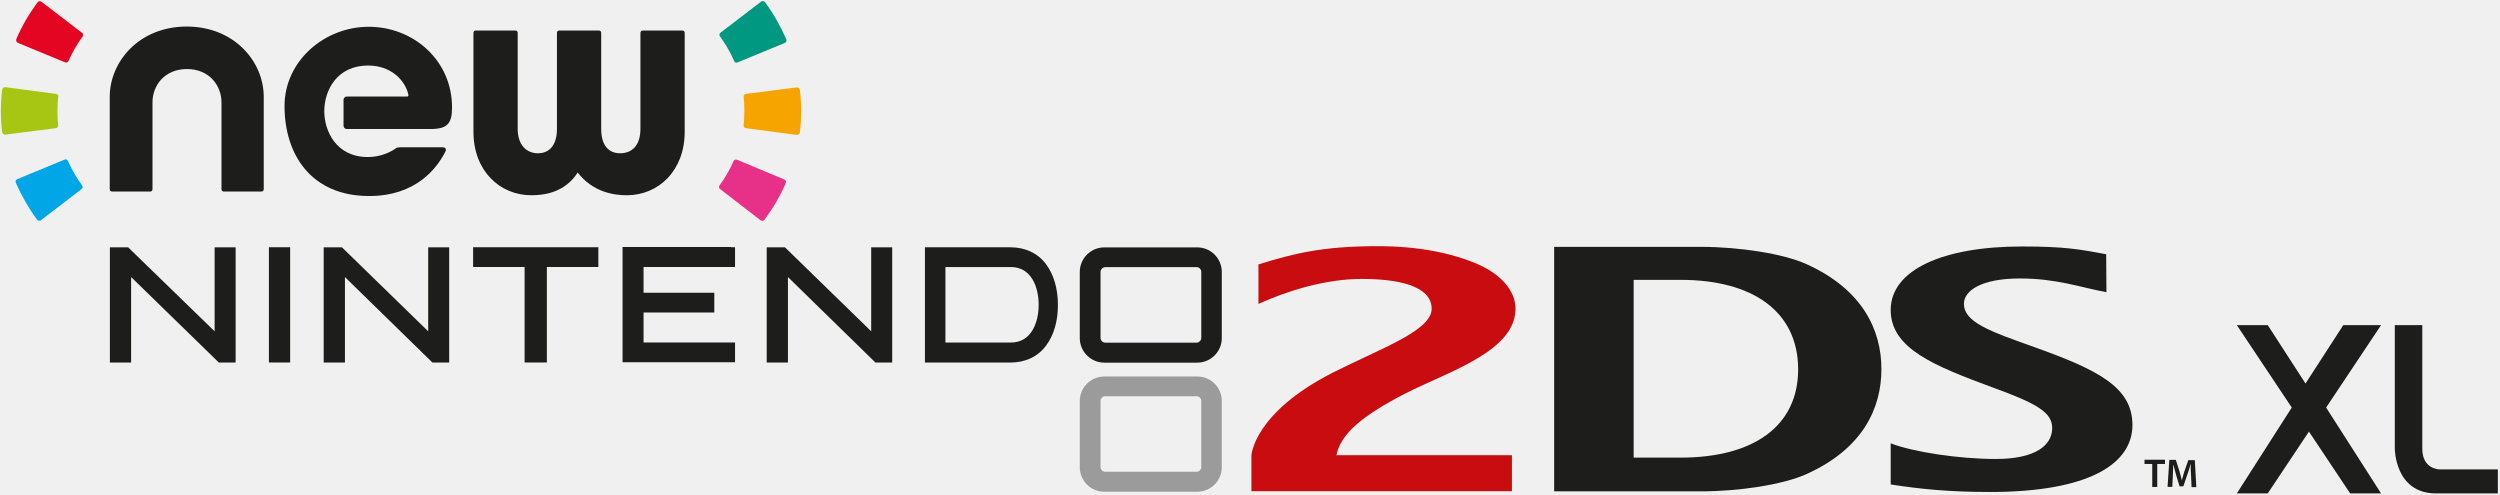
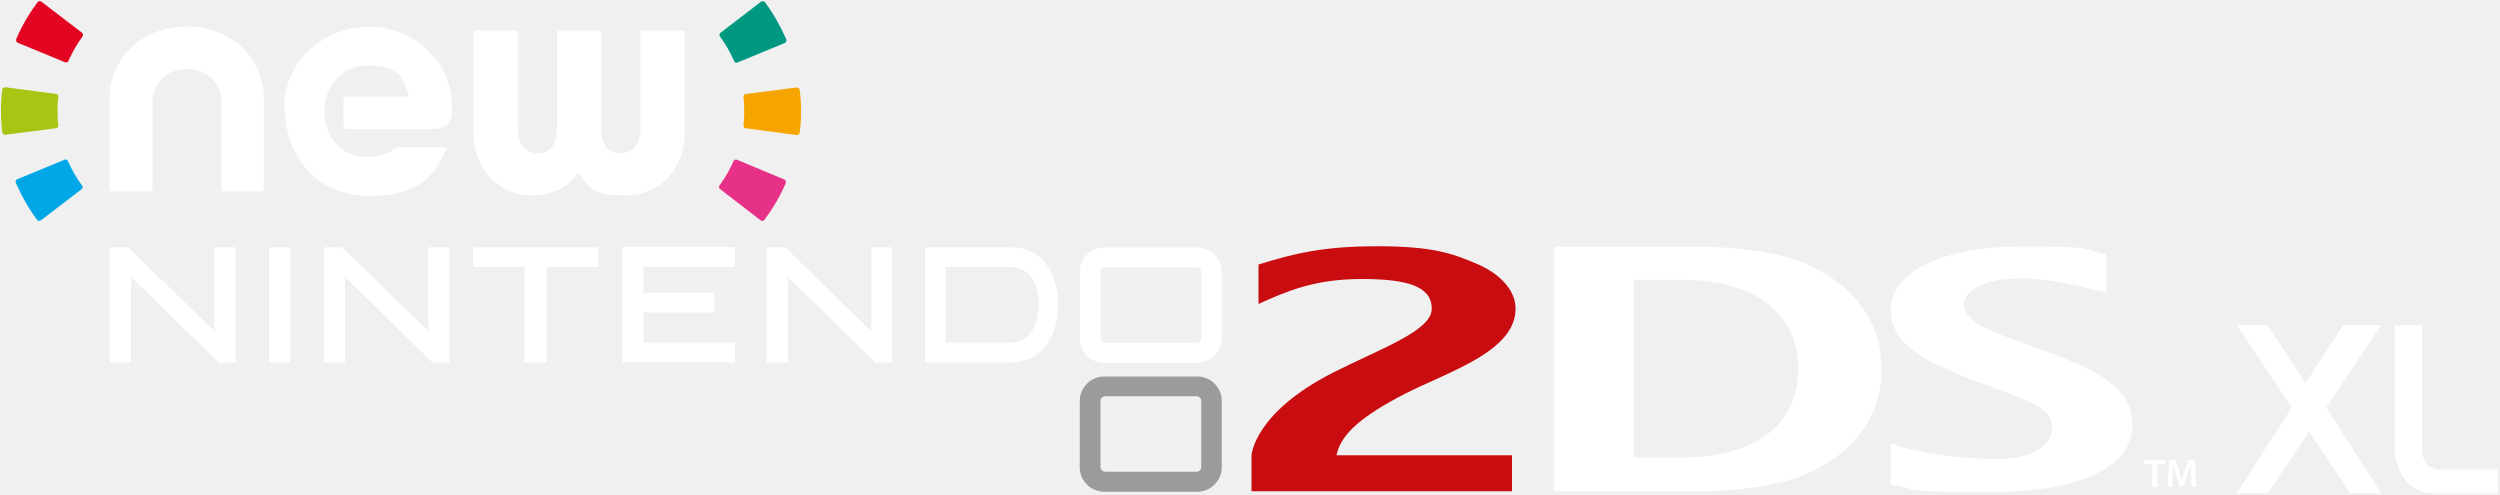
- <svg xmlns="http://www.w3.org/2000/svg" version="1.1" id="svg4173" x="0px" y="0px" viewBox="0 0 1000 197.7" style="enable-background:new 0 0 1000 197.7;" xml:space="preserve">
-   <style type="text/css">
- 	.st0{fill:#9C9B9B;}
- 	.st1{fill:#1D1D1B;}
- 	.st2{fill:#C80C0F;}
- 	.st3{fill:#A6C613;}
- 	.st4{fill:#E30521;}
- 	.st5{fill:#00A6E6;}
- 	.st6{fill:#F6A500;}
- 	.st7{fill:#E73088;}
- 	.st8{fill:#009881;}
- </style>
-   <g>
-     <g id="g3269" transform="translate(476.2125,216.3977)">
-       <path id="path3271" class="st0" d="M4.3-29.6c0,1.1-0.9,1.9-1.9,1.9h-36.5    c-1.1,0-1.9-0.9-1.9-1.9V-56c0-1.1,0.9-1.9,1.9-1.9H2.4c1.1,0,1.9,0.9,1.9,1.9V-29.6z M2.7-65.8h-37.2c-5.4,0-9.8,4.4-9.8,9.8    v26.5c0,5.4,4.4,9.8,9.8,9.8H2.7c5.4,0,9.8-4.4,9.8-9.8v-26.5C12.5-61.5,8.1-65.8,2.7-65.8" />
-     </g>
-     <g id="g3273" transform="translate(445.0498,221.9251)">
-       <path id="path3275" class="st1" d="M-392.6-111.1v34.2h-8.5V-123h7.3l34.6,33.6V-123h6.8h1.6    v46.1h-6.7L-392.6-111.1z" />
-     </g>
-     <g id="g3277" transform="translate(451.2764,221.9251)">
-       <path id="path3279" class="st1" d="M-313.3-111.1v34.2h-8.5V-123h7.3l34.5,33.6V-123h6.8h1.6    v46.1h-6.7L-313.3-111.1z" />
-     </g>
-     <g id="g3281" transform="translate(464.1791,221.9251)">
-       <path id="path3283" class="st1" d="M-149-111.1v34.2h-8.5V-123h7.3l34.5,33.6V-123h6.8h1.6v46.1    h-6.7L-149-111.1z" />
-     </g>
-     <g id="g3285" transform="translate(449.5655,222.7948)">
-       <path id="path3287" class="st1" d="M-335.1-123.9h1.6v46.1h-8.5v-46.1H-335.1z" />
-     </g>
-     <g id="g3289" transform="translate(458.5419,222.7948)">
-       <path id="path3291" class="st1" d="M-220.8-123.9h1.6v7.9h-20.6v38.2h-8.9v-38.2h-20.6v-7.9    H-220.8z" />
-     </g>
-     <g id="g3293" transform="translate(462.521,222.7948)">
-       <path id="path3295" class="st1" d="M-170.1-123.9h1.6v7.9h-36.6v10.3h28.3v7.9h-28.3v12h36.6    v7.9h-45v-46.1H-170.1z" />
-     </g>
-     <g id="g3297" transform="translate(470.6695,220.0177)">
-       <path id="path3299" class="st1" d="M-66.3-83h-26.2v-30.2h0.2h26c8.2,0,11.1,8.1,11.1,15.1    C-55.2-91.1-58.1-83-66.3-83 M-52.3-114.4c-3.3-4.4-8.3-6.7-14.2-6.7h-34.2V-75h34.2c5.9,0,10.9-2.3,14.2-6.7    c3.1-4.1,4.8-9.7,4.8-16.3C-47.5-104.6-49.2-110.3-52.3-114.4" />
-     </g>
-     <g id="g3301" transform="translate(476.2125,220.1554)">
-       <path id="path3303" class="st1" d="M4.3-85c0,1-0.9,1.9-1.9,1.9h-36.5c-1.1,0-1.9-0.9-1.9-1.9    v-26.4c0-1,0.9-1.9,1.9-1.9H2.4c1.1,0,1.9,0.9,1.9,1.9V-85z M2.7-121.2h-37.2c-5.4,0-9.8,4.4-9.8,9.8v26.5c0,5.4,4.4,9.8,9.8,9.8    H2.7c5.4,0,9.8-4.4,9.8-9.8v-26.5C12.5-116.8,8.1-121.2,2.7-121.2" />
-     </g>
-   </g>
-   <g>
-     <g id="g3305" transform="translate(496.277,217.0896)">
-       <path id="path3307" class="st1" d="M259.9-39.8c8.9,3.5,27.5,6.3,42.1,6.3    c16,0,22.6-5.5,22.6-12.4c0-6.2-6.1-9.8-23.8-16.2c-23.5-8.7-40.8-15.6-40.8-31c0-16,20.8-25.4,52.5-25.4c17,0,22.9,1.1,33.7,3.1    l0.1,15.2c-10.6-2-20-5.5-34.6-5.5c-15.7,0-22.4,5-22.4,10.1c0,7.4,10.3,11,28.3,17.4c25.1,9,39.1,15.9,39.1,31.1    c0,15.6-17.5,26.8-56.9,26.8c-16.2,0-27.4-1.1-39.8-3V-39.8z" />
-     </g>
-     <g id="g3309" transform="translate(490.1657,221.8441)">
-       <path id="path3311" class="st1" d="M182.1-109.9h-18.8v71.1h18.8c28.8,0,47-12.3,47-35.4    C229-97.3,210.9-109.9,182.1-109.9 M232.4-32.2c-9.3,4.2-26.8,6.9-42.2,6.9h-58.7v-97.8h58.7c15.4,0,32.9,2.7,42.2,6.9    c22.6,10.2,30,26.5,30,42C262.4-58.7,255.1-42.4,232.4-32.2" />
-     </g>
-     <g id="g32016_1_">
-       <g id="g32022_1_" transform="translate(143.0724,818.4693)">
-         <path id="path32024_1_" class="st2" d="M357.5-621.9v-14.4c0,0,0.8-17,32.7-33.2     c19.2-9.7,39.4-16.7,39.4-25.5c0-7.5-9.3-11.9-28-11.9c-14.5,0-29.9,4.8-41.3,10v-15.8c14.2-4.4,25.7-7.3,47.6-7.3     c16.7,0,29.9,2.8,40.1,7.2c10.5,4.6,14.8,11.4,15.1,17c0.9,17.6-26.5,25.8-44,34.7c-16.9,8.7-25.9,16-27.6,24.7h70.2v14.4H357.5z     " />
+ <svg xmlns="http://www.w3.org/2000/svg" version="1.1" viewBox="0 0 1000 197.7">
+   <defs>
+     <style>
+       .cls-1 {
+         fill: #00a6e6;
+       }
+ 
+       .cls-1, .cls-2, .cls-3, .cls-4, .cls-5, .cls-6, .cls-7, .cls-8, .cls-9 {
+         stroke-width: 0px;
+       }
+ 
+       .cls-2 {
+         fill: #e73088;
+       }
+ 
+       .cls-3 {
+         fill: #a6c613;
+       }
+ 
+       .cls-4 {
+         fill: #c80c0f;
+       }
+ 
+       .cls-5 {
+         fill: #f6a500;
+       }
+ 
+       .cls-6 {
+         fill: #9c9b9b;
+       }
+ 
+       .cls-7 {
+         fill: #fff;
+       }
+ 
+       .cls-8 {
+         fill: #e30521;
+       }
+ 
+       .cls-9 {
+         fill: #009881;
+       }
+     </style>
+   </defs>
+   <g id="svg4173">
+     <g>
+       <g id="g3269">
+         <path id="path3271" class="cls-6" d="M480.5,186.8c0,1.1-.9,1.9-1.9,1.9h-36.5c-1.1,0-1.9-.9-1.9-1.9v-26.4c0-1.1.9-1.9,1.9-1.9h36.5c1.1,0,1.9.9,1.9,1.9v26.4ZM478.9,150.6h-37.2c-5.4,0-9.8,4.4-9.8,9.8v26.5c0,5.4,4.4,9.8,9.8,9.8h37.2c5.4,0,9.8-4.4,9.8-9.8v-26.5c0-5.5-4.4-9.8-9.8-9.8" />
      </g>
-     </g>
-   </g>
-   <g>
-     <g id="g3317" transform="translate(503.898,216.4876)">
-       <path id="path3319" class="st1" d="M357-30.9h-3.1v-1.7h8.2v1.7h-3.1v9.2h-2V-30.9z" />
-     </g>
-     <g id="g3321" transform="translate(505.0281,216.141)">
-       <path id="path3323" class="st1" d="M371.4-25.8c-0.1-1.4-0.2-3.1-0.1-4.6h-0.1    c-0.4,1.3-0.8,2.8-1.3,4.1l-1.6,4.7h-1.5l-1.4-4.6c-0.4-1.4-0.8-2.9-1.1-4.2h0c-0.1,1.4-0.1,3.1-0.2,4.6l-0.2,4.4H362l0.7-10.8    h2.6l1.4,4.4c0.4,1.3,0.7,2.6,1,3.8h0c0.3-1.2,0.7-2.5,1.1-3.8l1.5-4.3h2.6l0.6,10.8h-1.9L371.4-25.8z" />
-     </g>
-   </g>
-   <g>
-     <g>
-       <g id="g3337" transform="translate(454.114,225.7096)">
-         <path id="path3339" class="st1" d="M-277.2-166.8h-16.7c-1,0-1.6,0.2-1.9,0.4     c-0.1,0-0.1,0.1-0.2,0.2l0,0l0,0c-2.6,1.7-6.3,3.3-11,3.3c-12.7,0-17.4-10.5-17.4-18.3c0-8.4,5.1-18.3,17.5-18.3     c9,0,14.5,5.6,16,11.1c0.2,0.6,0.3,1.3-0.3,1.3h-24.2c-0.7,0-1.3,0.6-1.3,1.3v10.4c0,0.7,0.6,1.3,1.3,1.3h33.4     c6.9,0,8.7-2.2,8.7-8.7c0-18.8-15.5-32.2-33.3-32.2c-17.8,0-33.7,13.7-33.7,31.7c0,19.9,11.1,36,33.8,36     c18.9,0,27.3-11.2,30.7-18.1C-275.8-165.8-275.5-166.8-277.2-166.8" />
+       <g id="g3273">
+         <path id="path3275" class="cls-7" d="M52.4,110.8v34.2h-8.5v-46.1h7.3l34.6,33.6v-33.6h8.4v46.1h-6.7l-35.1-34.2Z" />
      </g>
-       <g id="g3341" transform="translate(444.4952,224.418)">
-         <path id="path3343" class="st1" d="M-399.7-147.8c-0.5,0-0.9-0.4-0.9-0.9v-37     c0-14,11.7-28.1,30.8-28.1c19,0,30.8,14,30.8,28.1v37c0,0.5-0.4,0.9-0.9,0.9h-15.1c-0.5,0-0.9-0.4-0.9-0.9v-34.8     c0-6.6-4.8-13.3-13.8-13.3c-9,0-13.8,6.6-13.8,13.3v34.8c0,0.5-0.4,0.9-0.9,0.9H-399.7z" />
+       <g id="g3277">
+         <path id="path3279" class="cls-7" d="M138,110.8v34.2h-8.5v-46.1h7.3l34.5,33.6v-33.6h8.4v46.1h-6.7l-35-34.2Z" />
      </g>
-       <g id="g3345" transform="translate(458.6766,229.1038)">
-         <path id="path3347" class="st1" d="M-219.1-216.9c0.5,0,0.9,0.4,0.9,0.9v38.4     c0,6.6,2.9,9.8,7.6,9.8s8.1-3.1,8.1-9.8V-216c0-0.5,0.4-0.9,0.9-0.9h15.9c0.5,0,0.9,0.4,0.9,0.9v39.6c0,15.6-10.5,25.4-23.2,25.4     c-5.4,0-13.7-1.4-19.6-9.1c-4.9,7.7-12.8,9.1-18.5,9.1c-12.7,0-23.2-9.8-23.2-25.4V-216c0-0.5,0.4-0.9,0.9-0.9h15.9     c0.5,0,0.9,0.4,0.9,0.9v38.4c0,6.6,3.6,9.8,8.1,9.8s7.6-3.1,7.6-9.8V-216c0-0.5,0.4-0.9,0.9-0.9H-219.1z" />
+       <g id="g3281">
+         <path id="path3283" class="cls-7" d="M315.2,110.8v34.2h-8.5v-46.1h7.3l34.5,33.6v-33.6h8.4v46.1h-6.7l-35-34.2Z" />
+       </g>
+       <g id="g3285">
+         <path id="path3287" class="cls-7" d="M114.5,98.9h1.6v46.1h-8.5v-46.1h6.9Z" />
+       </g>
+       <g id="g3289">
+         <path id="path3291" class="cls-7" d="M237.7,98.9h1.6v7.9h-20.6v38.2h-8.9v-38.2h-20.6v-7.9h48.5Z" />
+       </g>
+       <g id="g3293">
+         <path id="path3295" class="cls-7" d="M292.4,98.9h1.6v7.9h-36.6v10.3h28.3v7.9h-28.3v12h36.6v7.9h-45v-46.1h43.4Z" />
+       </g>
+       <g id="g3297">
+         <path id="path3299" class="cls-7" d="M404.4,137h-26.2v-30.2h26.2c8.2,0,11.1,8.1,11.1,15.1,0,7-2.9,15.1-11.1,15.1M418.4,105.6c-3.3-4.4-8.3-6.7-14.2-6.7h-34.2v46.1h34.2c5.9,0,10.9-2.3,14.2-6.7,3.1-4.1,4.8-9.7,4.8-16.3s-1.7-12.3-4.8-16.4" />
+       </g>
+       <g id="g3301">
+         <path id="path3303" class="cls-7" d="M480.5,135.2c0,1-.9,1.9-1.9,1.9h-36.5c-1.1,0-1.9-.9-1.9-1.9v-26.4c0-1,.9-1.9,1.9-1.9h36.5c1.1,0,1.9.9,1.9,1.9v26.4ZM478.9,99h-37.2c-5.4,0-9.8,4.4-9.8,9.8v26.5c0,5.4,4.4,9.8,9.8,9.8h37.2c5.4,0,9.8-4.4,9.8-9.8v-26.5c0-5.4-4.4-9.8-9.8-9.8" />
      </g>
    </g>
    <g>
-       <g id="g3325" transform="translate(442.8737,227.2606)">
-         <path id="path3327" class="st3" d="M-420.4-189.7l-20.3-2.7c-0.6-0.1-1.2,0.4-1.3,1     c-0.7,5.7-0.7,11.4,0,17c0.1,0.6,0.6,1,1.2,1l20.3-2.6c0.6-0.1,1-0.6,0.9-1.2c-0.4-3.7-0.4-7.5,0-11.2     C-419.3-189.1-419.8-189.6-420.4-189.7" />
+       <g id="g3305">
+         <path id="path3307" class="cls-7" d="M756.2,177.3c8.9,3.5,27.5,6.3,42.1,6.3s22.6-5.5,22.6-12.4-6.1-9.8-23.8-16.2c-23.5-8.7-40.8-15.6-40.8-31s20.8-25.4,52.5-25.4,22.9,1.1,33.7,3.1v15.2c-10.5-2-19.9-5.5-34.5-5.5s-22.4,5-22.4,10.1c0,7.4,10.3,11,28.3,17.4,25.1,9,39.1,15.9,39.1,31.1s-17.5,26.8-56.9,26.8-27.4-1.1-39.8-3v-16.5h-.1Z" />
      </g>
-       <g id="g3329" transform="translate(443.6224,229.0345)">
-         <path id="path3331" class="st4" d="M-410.8-215.9l-16.2-12.4c-0.5-0.4-1.2-0.3-1.6,0.2     c-3.4,4.6-6.3,9.5-8.5,14.7c-0.2,0.6,0,1.2,0.6,1.5l18.9,7.8c0.6,0.2,1.2,0,1.4-0.6c1.5-3.4,3.4-6.7,5.6-9.7     C-410.3-214.8-410.3-215.5-410.8-215.9" />
+       <g id="g3309">
+         <path id="path3311" class="cls-7" d="M672.3,111.9h-18.8v71.1h18.8c28.8,0,47-12.3,47-35.4-.1-23.1-18.2-35.7-47-35.7M722.6,189.6c-9.3,4.2-26.8,6.9-42.2,6.9h-58.7v-97.8h58.7c15.4,0,32.9,2.7,42.2,6.9,22.6,10.2,30,26.5,30,42s-7.3,31.8-30,42" />
      </g>
-       <g id="g3333" transform="translate(443.1127,225.3501)">
-         <path id="path3335" class="st5" d="M-417.3-161.5l-18.9,7.8c-0.6,0.2-0.8,0.9-0.6,1.4     c2.3,5.2,5.1,10.2,8.5,14.8c0.4,0.5,1.1,0.6,1.6,0.2l16.2-12.4c0.5-0.4,0.6-1,0.2-1.5c-2.2-3-4.1-6.3-5.6-9.7     C-416.1-161.5-416.8-161.8-417.3-161.5" />
-       </g>
-       <g id="g3349" transform="translate(462.9487,226.2645)">
-         <path id="path3351" class="st6" d="M-164.6-175l20.3,2.7c0.6,0.1,1.2-0.4,1.3-1     c0.7-5.6,0.7-11.4,0-17c-0.1-0.6-0.6-1-1.3-1l-20.3,2.6c-0.6,0.1-1,0.6-0.9,1.2c0.4,3.7,0.4,7.5,0,11.2     C-165.6-175.6-165.2-175.1-164.6-175" />
-       </g>
-       <g id="g3353" transform="translate(462.2005,224.491)">
-         <path id="path3355" class="st7" d="M-174.2-148.9l16.2,12.5c0.5,0.4,1.2,0.3,1.6-0.2     c3.4-4.6,6.3-9.5,8.5-14.7c0.2-0.6,0-1.2-0.6-1.4l-18.9-7.9c-0.6-0.2-1.2,0-1.4,0.6c-1.5,3.4-3.4,6.7-5.6,9.7     C-174.7-149.9-174.7-149.2-174.2-148.9" />
-       </g>
-       <g id="g3357" transform="translate(462.7099,228.1749)">
-         <path id="path3359" class="st8" d="M-167.7-203.2l18.9-7.8c0.6-0.2,0.8-0.9,0.6-1.5     c-2.3-5.2-5.1-10.2-8.5-14.8c-0.4-0.5-1.1-0.6-1.6-0.2l-16.2,12.4c-0.5,0.4-0.6,1-0.2,1.5c2.2,3,4.1,6.3,5.6,9.7     C-168.9-203.2-168.2-202.9-167.7-203.2" />
+       <g id="g32016">
+         <g id="g32022">
+           <path id="path32024" class="cls-4" d="M500.6,196.6v-14.4s.8-17,32.7-33.2c19.2-9.7,39.4-16.7,39.4-25.5s-9.3-11.9-28-11.9-29.9,4.8-41.3,10v-15.8c14.2-4.4,25.7-7.3,47.6-7.3s29.9,2.8,40.1,7.2c10.5,4.6,14.8,11.4,15.1,17,.9,17.6-26.5,25.8-44,34.7-16.9,8.7-25.9,16-27.6,24.7h70.2v14.4h-104.2Z" />
+         </g>
      </g>
    </g>
-   </g>
-   <g id="g3253" transform="matrix(13.7383,0,0,-13.7383,1313.747,381.459)">
-     <path id="path3255" class="st1" d="M-27.4,18.3l-1.1-1.7l-1.1,1.7h-0.9l1.6-2.4l-1.6-2.5h0.9   l1.2,1.8l1.2-1.8h0.9l-1.6,2.5l1.6,2.4H-27.4z" />
-     <path id="path3267" class="st1" d="M-25.9,18.3v-3.6c0,0,0-1.3,1.2-1.3h1.8v0.7h-1.7   c0,0-0.5,0-0.5,0.6v3.6H-25.9" />
+     <g>
+       <g id="g3317">
+         <path id="path3319" class="cls-7" d="M860.9,185.6h-3.1v-1.7h8.2v1.7h-3.1v9.2h-2v-9.2Z" />
+       </g>
+       <g id="g3321">
+         <path id="path3323" class="cls-7" d="M876.4,190.3c-.1-1.4-.2-3.1-.1-4.6h-.1c-.4,1.3-.8,2.8-1.3,4.1l-1.6,4.7h-1.5l-1.4-4.6c-.4-1.4-.8-2.9-1.1-4.2h0c-.1,1.4-.1,3.1-.2,4.6l-.2,4.4h-1.9l.7-10.8h2.6l1.4,4.4c.4,1.3.7,2.6,1,3.8h0c.3-1.2.7-2.5,1.1-3.8l1.5-4.3h2.6l.6,10.8h-1.9l-.2-4.5Z" />
+       </g>
+     </g>
+     <g>
+       <g>
+         <g id="g3337">
+           <path id="path3339" class="cls-7" d="M176.9,58.9h-16.7c-1,0-1.6.2-1.9.4-.1,0-.1.1-.2.2h0c-2.6,1.7-6.3,3.3-11,3.3-12.7,0-17.4-10.5-17.4-18.3s5.1-18.3,17.5-18.3,14.5,5.6,16,11.1c.2.6.3,1.3-.3,1.3h-24.2c-.7,0-1.3.6-1.3,1.3v10.4c0,.7.6,1.3,1.3,1.3h33.4c6.9,0,8.7-2.2,8.7-8.7,0-18.8-15.5-32.2-33.3-32.2s-33.7,13.7-33.7,31.7,11.1,36,33.8,36,27.3-11.2,30.7-18.1c0-.4.3-1.4-1.4-1.4" />
+         </g>
+         <g id="g3341">
+           <path id="path3343" class="cls-7" d="M44.8,76.6c-.5,0-.9-.4-.9-.9v-37c0-14,11.7-28.1,30.8-28.1s30.8,14,30.8,28.1v37c0,.5-.4.9-.9.9h-15.1c-.5,0-.9-.4-.9-.9v-34.8c0-6.6-4.8-13.3-13.8-13.3s-13.8,6.6-13.8,13.3v34.8c0,.5-.4.9-.9.9h-15.3Z" />
+         </g>
+         <g id="g3345">
+           <path id="path3347" class="cls-7" d="M239.6,12.2c.5,0,.9.4.9.9v38.4c0,6.6,2.9,9.8,7.6,9.8s8.1-3.1,8.1-9.8V13.1c0-.5.4-.9.9-.9h15.9c.5,0,.9.4.9.9v39.6c0,15.6-10.5,25.4-23.2,25.4s-13.7-1.4-19.6-9.1c-4.9,7.7-12.8,9.1-18.5,9.1-12.7,0-23.2-9.8-23.2-25.4V13.1c0-.5.4-.9.9-.9h15.9c.5,0,.9.4.9.9v38.4c0,6.6,3.6,9.8,8.1,9.8s7.6-3.1,7.6-9.8V13.1c0-.5.4-.9.9-.9h15.9Z" />
+         </g>
+       </g>
+       <g>
+         <g id="g3325">
+           <path id="path3327" class="cls-3" d="M22.5,37.6l-20.3-2.7c-.6-.1-1.2.4-1.3,1-.7,5.7-.7,11.4,0,17,.1.6.6,1,1.2,1l20.3-2.6c.6-.1,1-.6.9-1.2-.4-3.7-.4-7.5,0-11.2.3-.7-.2-1.2-.8-1.3" />
+         </g>
+         <g id="g3329">
+           <path id="path3331" class="cls-8" d="M32.8,13.1L16.6.7c-.5-.4-1.2-.3-1.6.2-3.4,4.6-6.3,9.5-8.5,14.7-.2.6,0,1.2.6,1.5l18.9,7.8c.6.2,1.2,0,1.4-.6,1.5-3.4,3.4-6.7,5.6-9.7.3-.4.3-1.1-.2-1.5" />
+         </g>
+         <g id="g3333">
+           <path id="path3335" class="cls-1" d="M25.8,63.9l-18.9,7.8c-.6.2-.8.9-.6,1.4,2.3,5.2,5.1,10.2,8.5,14.8.4.5,1.1.6,1.6.2l16.2-12.4c.5-.4.6-1,.2-1.5-2.2-3-4.1-6.3-5.6-9.7-.2-.6-.9-.9-1.4-.6" />
+         </g>
+         <g id="g3349">
+           <path id="path3351" class="cls-5" d="M298.3,51.3l20.3,2.7c.6.1,1.2-.4,1.3-1,.7-5.6.7-11.4,0-17-.1-.6-.6-1-1.3-1l-20.3,2.6c-.6.1-1,.6-.9,1.2.4,3.7.4,7.5,0,11.2-.1.7.3,1.2.9,1.3" />
+         </g>
+         <g id="g3353">
+           <path id="path3355" class="cls-2" d="M288,75.6l16.2,12.5c.5.4,1.2.3,1.6-.2,3.4-4.6,6.3-9.5,8.5-14.7.2-.6,0-1.2-.6-1.4l-18.9-7.9c-.6-.2-1.2,0-1.4.6-1.5,3.4-3.4,6.7-5.6,9.7-.3.4-.3,1.1.2,1.4" />
+         </g>
+         <g id="g3357">
+           <path id="path3359" class="cls-9" d="M295,25l18.9-7.8c.6-.2.8-.9.6-1.5-2.3-5.2-5.1-10.2-8.5-14.8-.4-.5-1.1-.6-1.6-.2l-16.2,12.4c-.5.4-.6,1-.2,1.5,2.2,3,4.1,6.3,5.6,9.7.2.7.9,1,1.4.7" />
+         </g>
+       </g>
+     </g>
+     <g id="g3253">
+       <path id="path3255" class="cls-7" d="M937.3,130l-15.1,23.4-15.1-23.4h-12.4l22,33-22,34.3h12.4l16.5-24.7,16.5,24.7h12.4l-22-34.3,22-33h-15.1Z" />
+       <path id="path3267" class="cls-7" d="M957.9,130v49.5s0,17.9,16.5,17.9h24.7v-9.6h-23.4s-6.9,0-6.9-8.2v-49.5h-11" />
+     </g>
  </g>
</svg>
